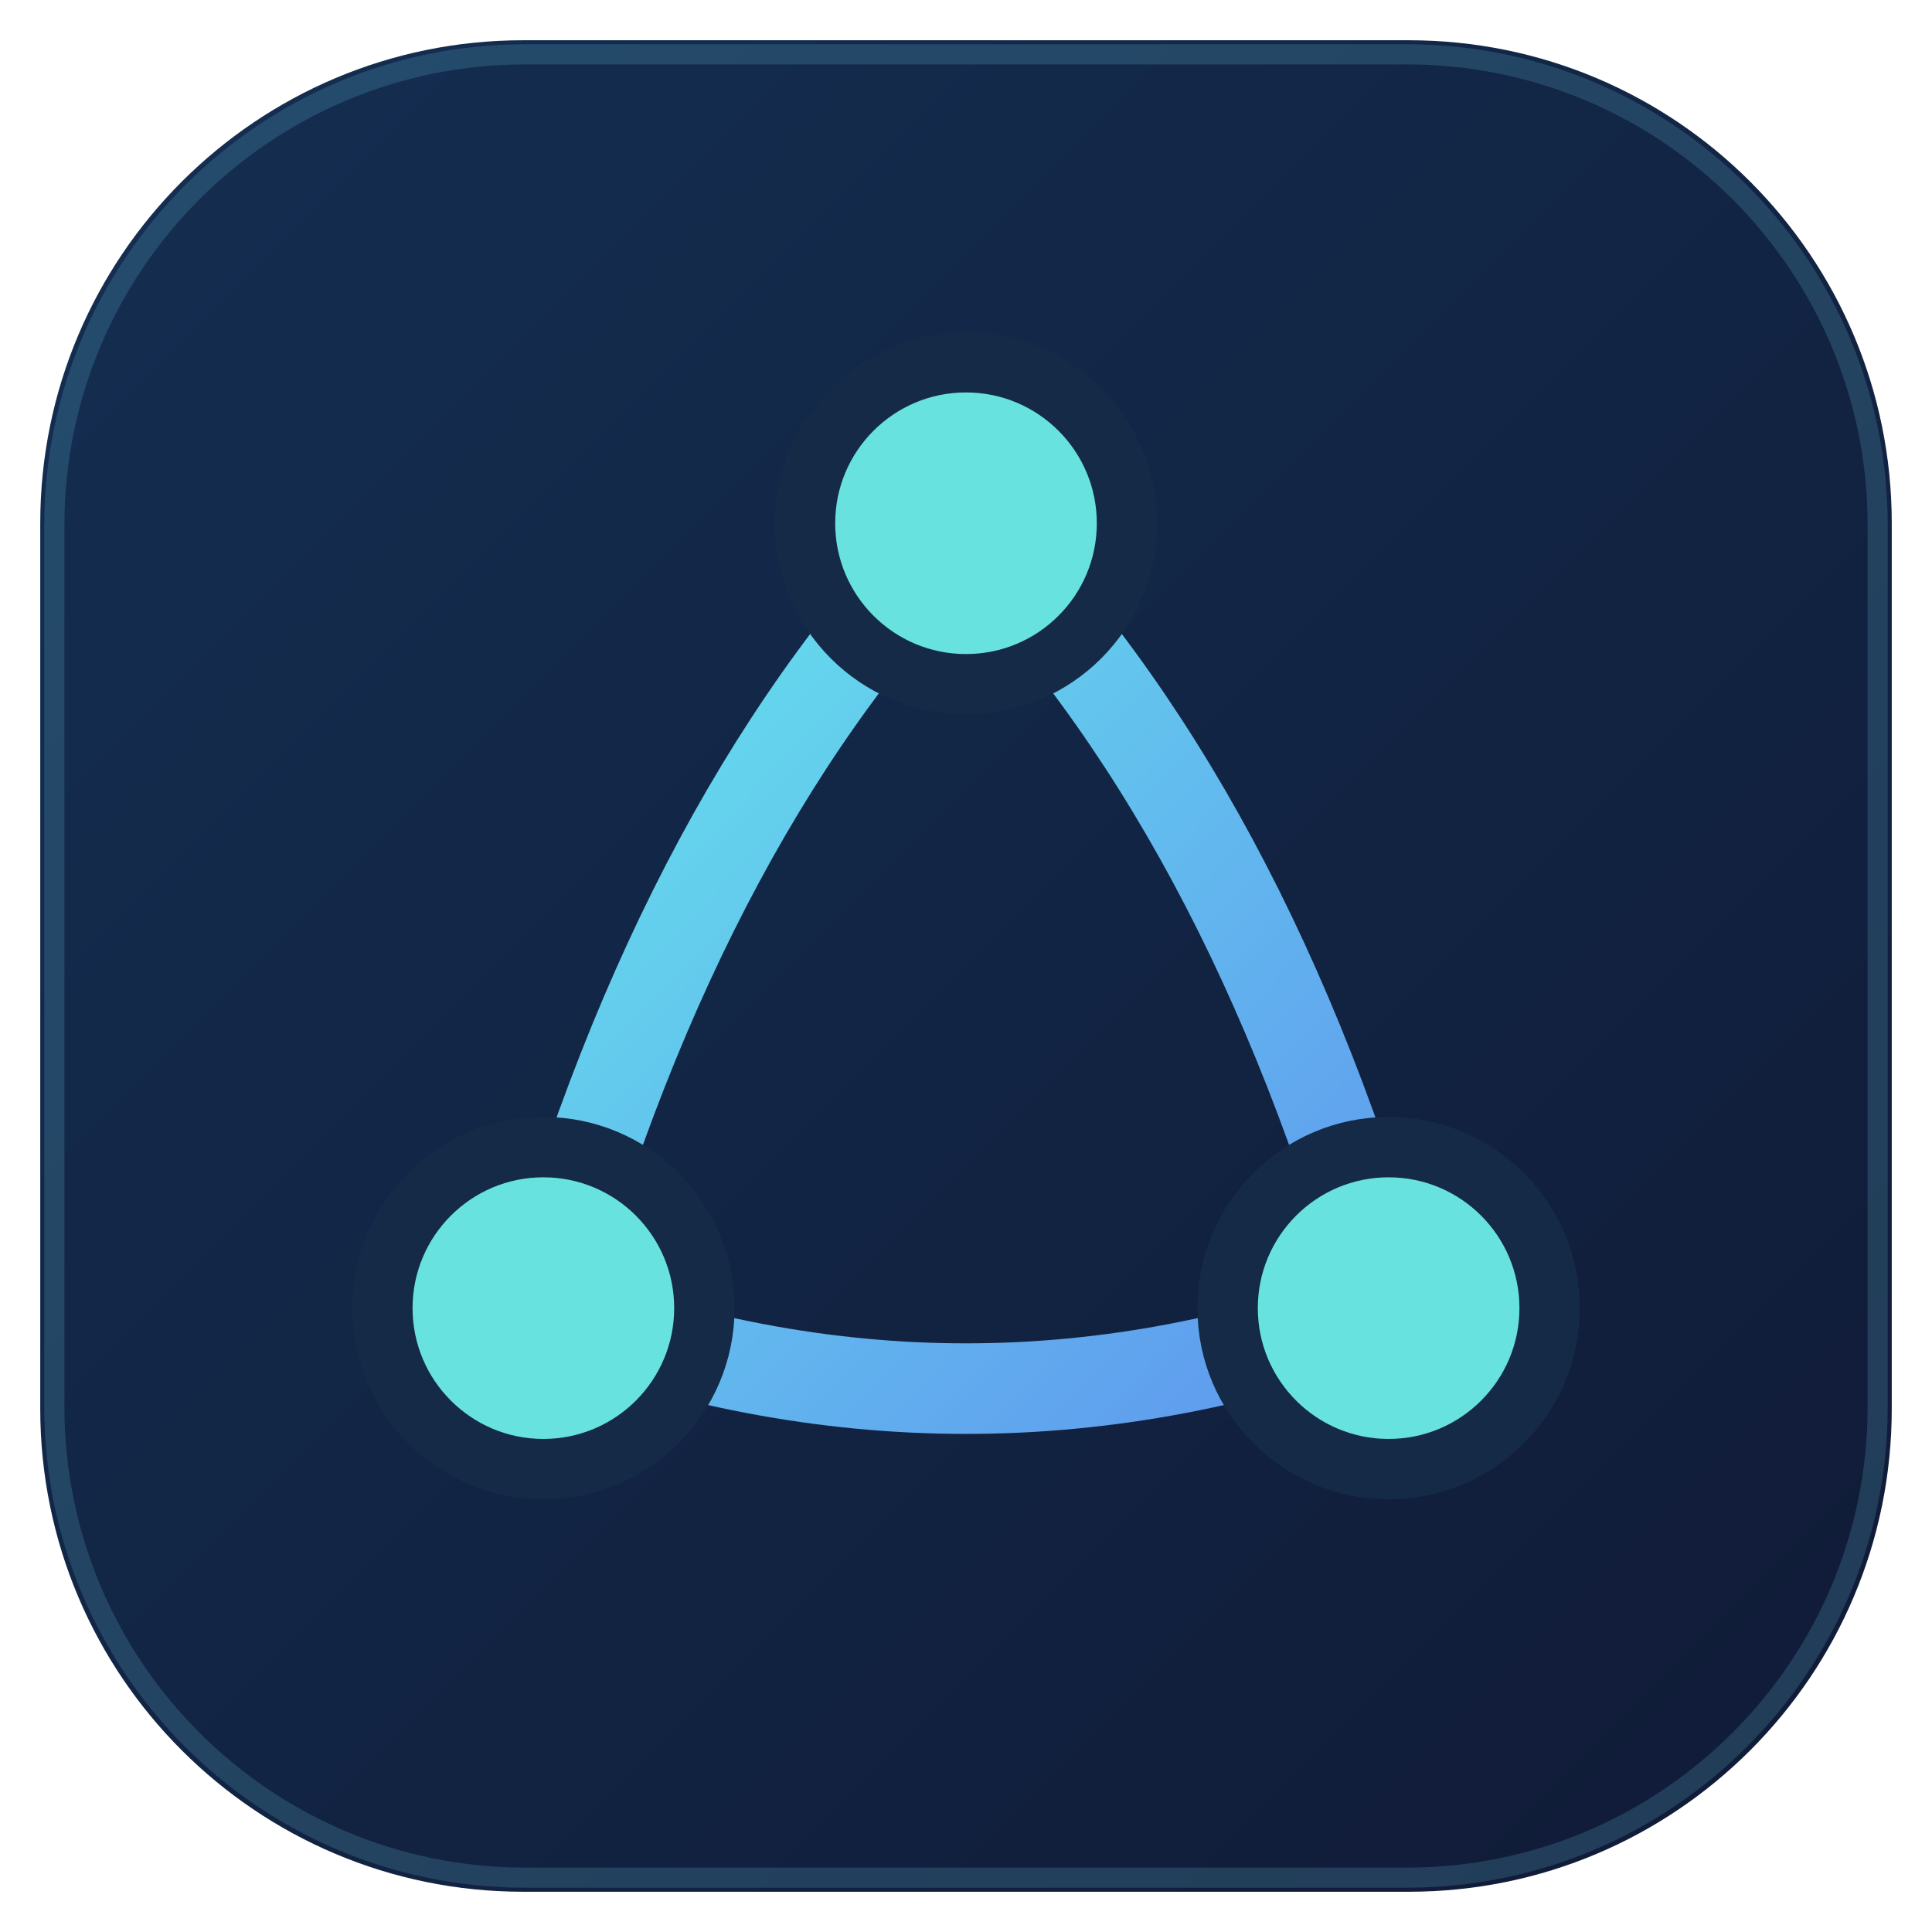
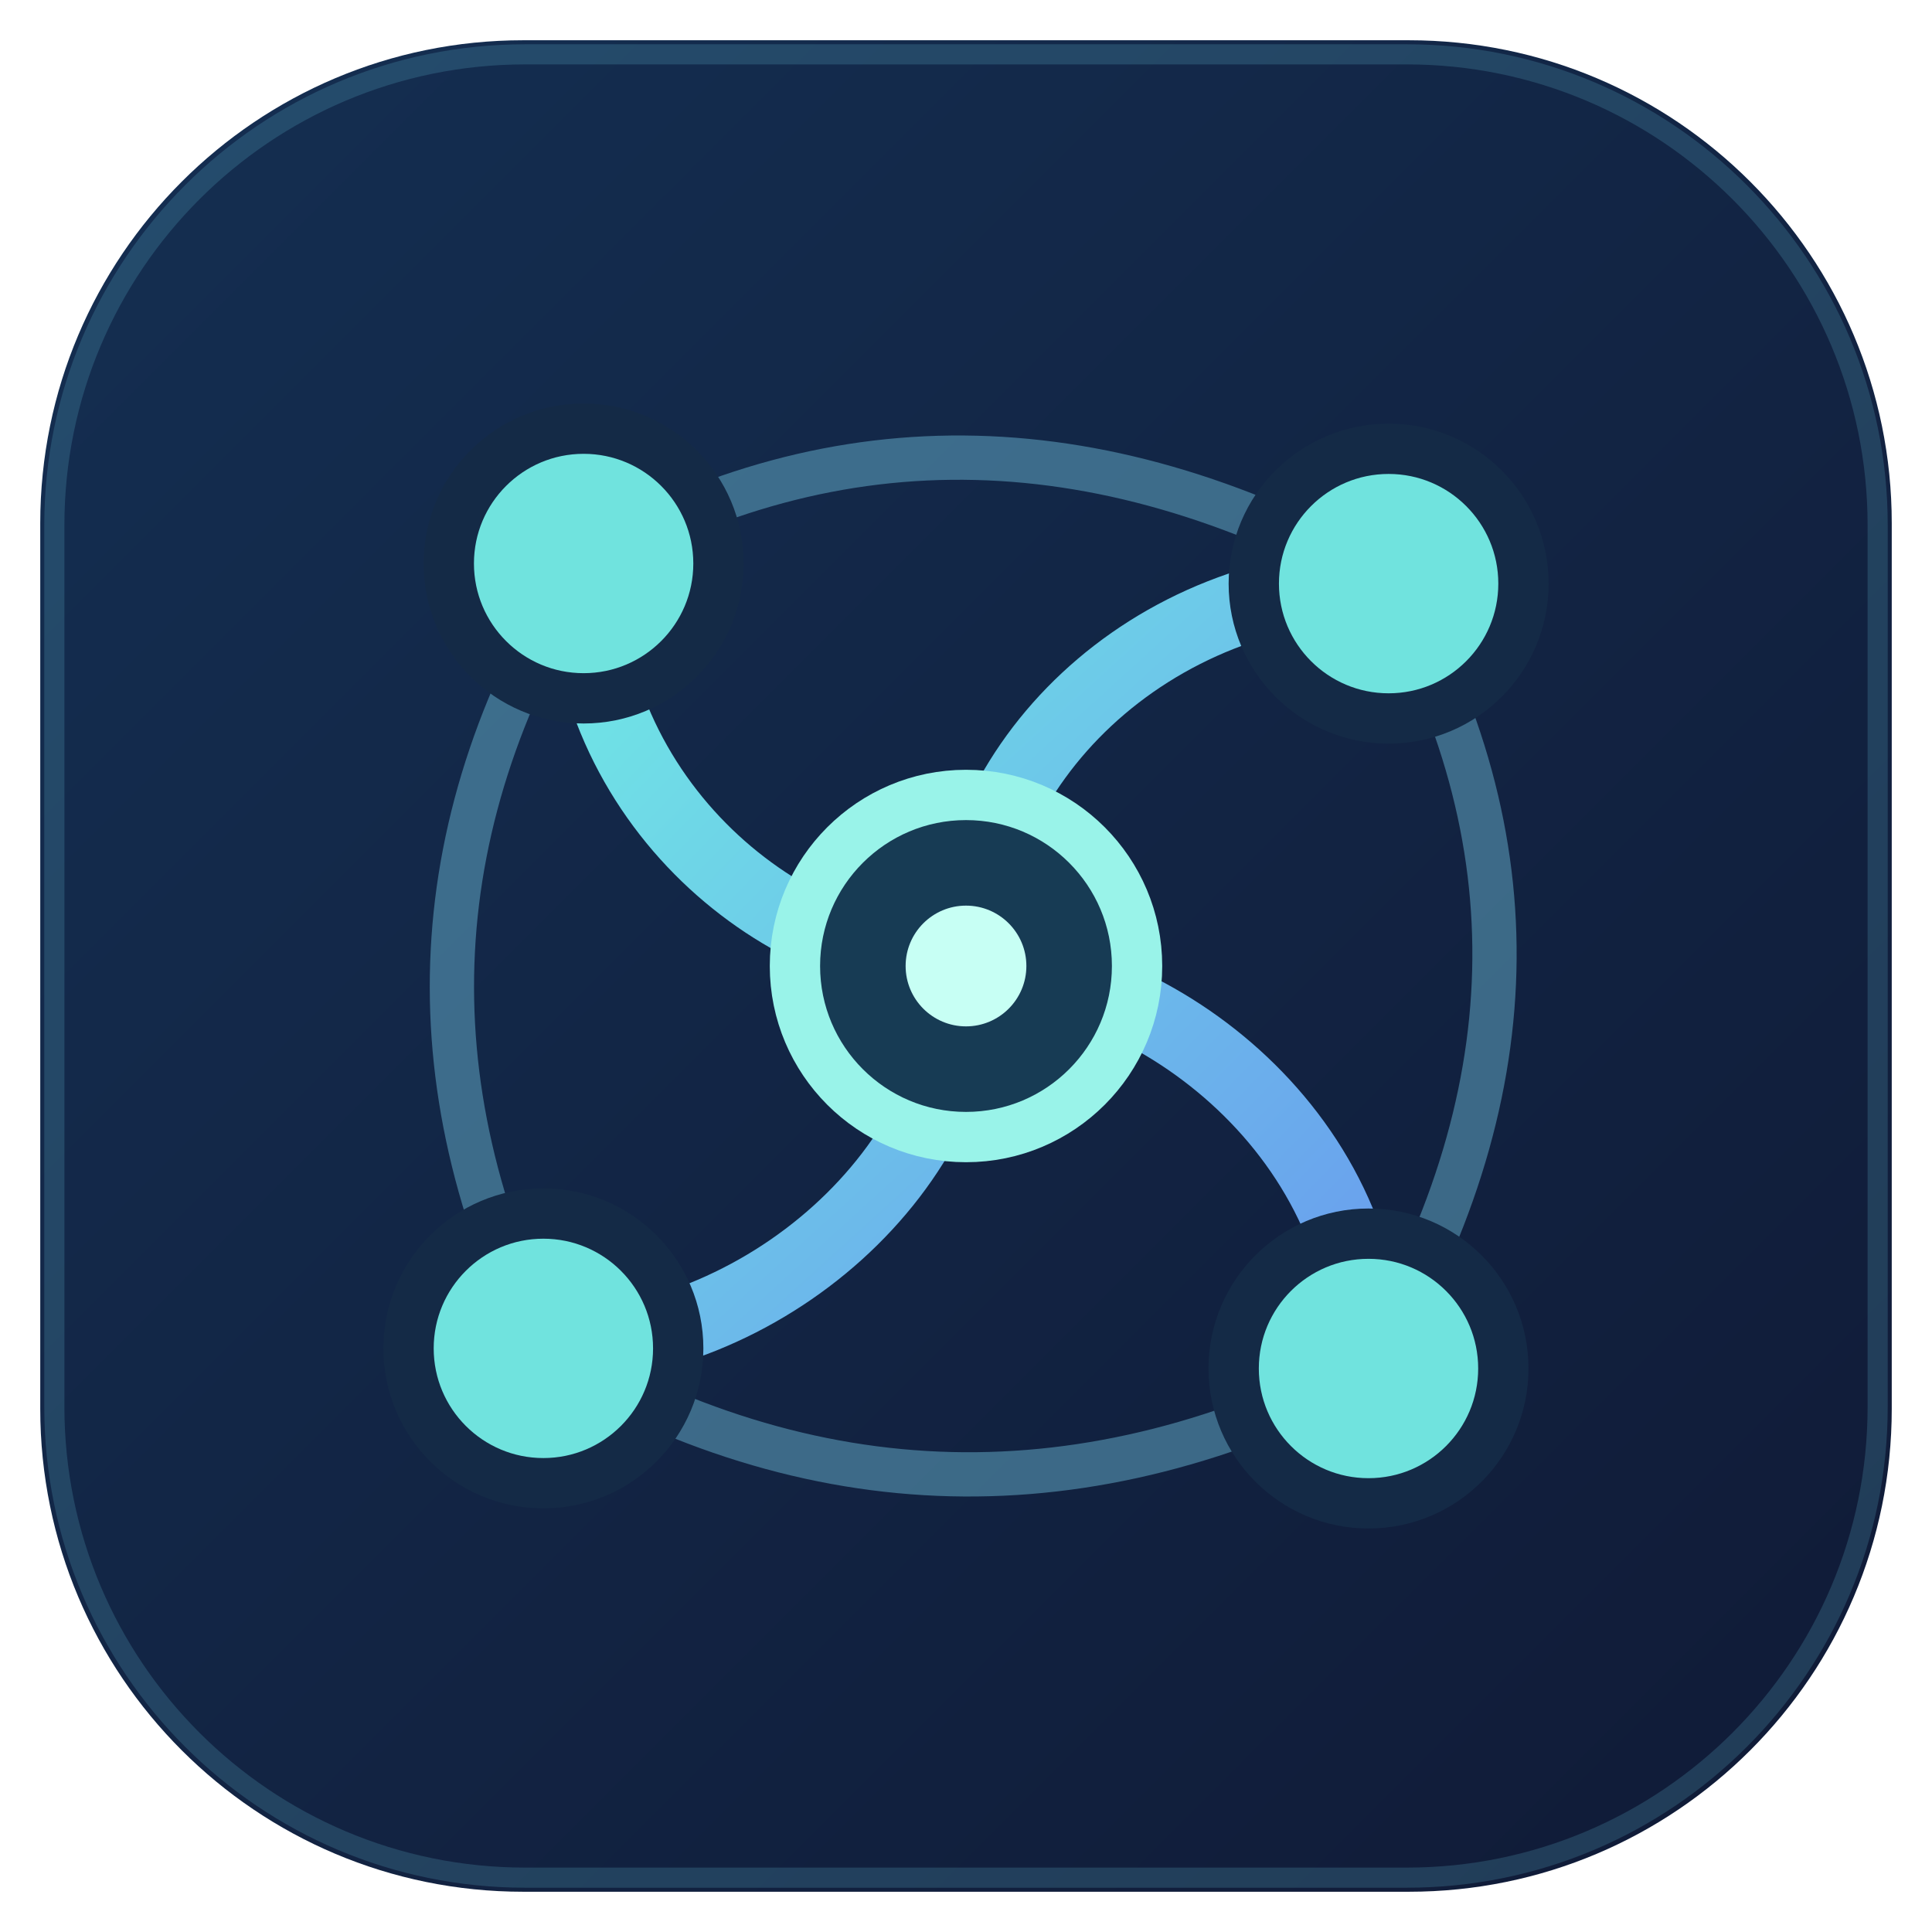
<svg xmlns="http://www.w3.org/2000/svg" viewBox="0 0 96 96" role="img" aria-labelledby="title desc">
  <defs>
    <linearGradient id="bg" x2="1" y2="1">
      <stop stop-color="#142f52" />
      <stop offset="1" stop-color="#101a36" />
    </linearGradient>
    <linearGradient id="net" x1="0" y1="0" x2="1" y2="1">
-       <stop stop-color="#66e7ed" />
-       <stop offset="1" stop-color="#5f96ee" />
+       <stop stop-color="#70e9e5" />
+       <stop offset="1" stop-color="#699bee" />
    </linearGradient>
  </defs>
  <rect x="2" y="2" width="92" height="92" rx="24" fill="url(#bg)" />
  <rect x="2.7" y="2.7" width="90.6" height="90.6" rx="23.4" fill="none" stroke="#72d6ec" stroke-opacity=".18" />
-   <path d="M48 26Q34 40 27 65Q48 73 69 65Q62 40 48 26Z" fill="none" stroke="url(#net)" stroke-width="4.5" stroke-linecap="round" stroke-linejoin="round" />
-   <g fill="#68e2df" stroke="#142a46" stroke-width="3">
-     <circle cx="48" cy="26" r="8" />
-     <circle cx="27" cy="65" r="8" />
-     <circle cx="69" cy="65" r="8" />
+   <path d="M29 28Q48 17 69 29Q80 48 68 68Q47 79 27 67Q17 47 29 28Z" fill="none" stroke="#73c2df" stroke-opacity=".45" stroke-width="2.2" />
+   <g fill="none" stroke="url(#net)" stroke-width="3.6" stroke-linecap="round">
+     <path d="M29 28C29 40 39 48 48 48S68 56 68 68" />
+     <path d="M69 29C57 29 48 38 48 48S38 67 27 67" />
  </g>
+   <g fill="#70e3de" stroke="#142a46" stroke-width="2.5">
+     <circle cx="29" cy="28" r="6.7" />
+     <circle cx="69" cy="29" r="6.7" />
+     <circle cx="27" cy="67" r="6.7" />
+     <circle cx="68" cy="68" r="6.7" />
+   </g>
+   <circle cx="48" cy="48" r="8.5" fill="#173b54" stroke="#99f3e9" stroke-width="2.5" />
+   <circle cx="48" cy="48" r="3" fill="#c7fff4" />
</svg>
